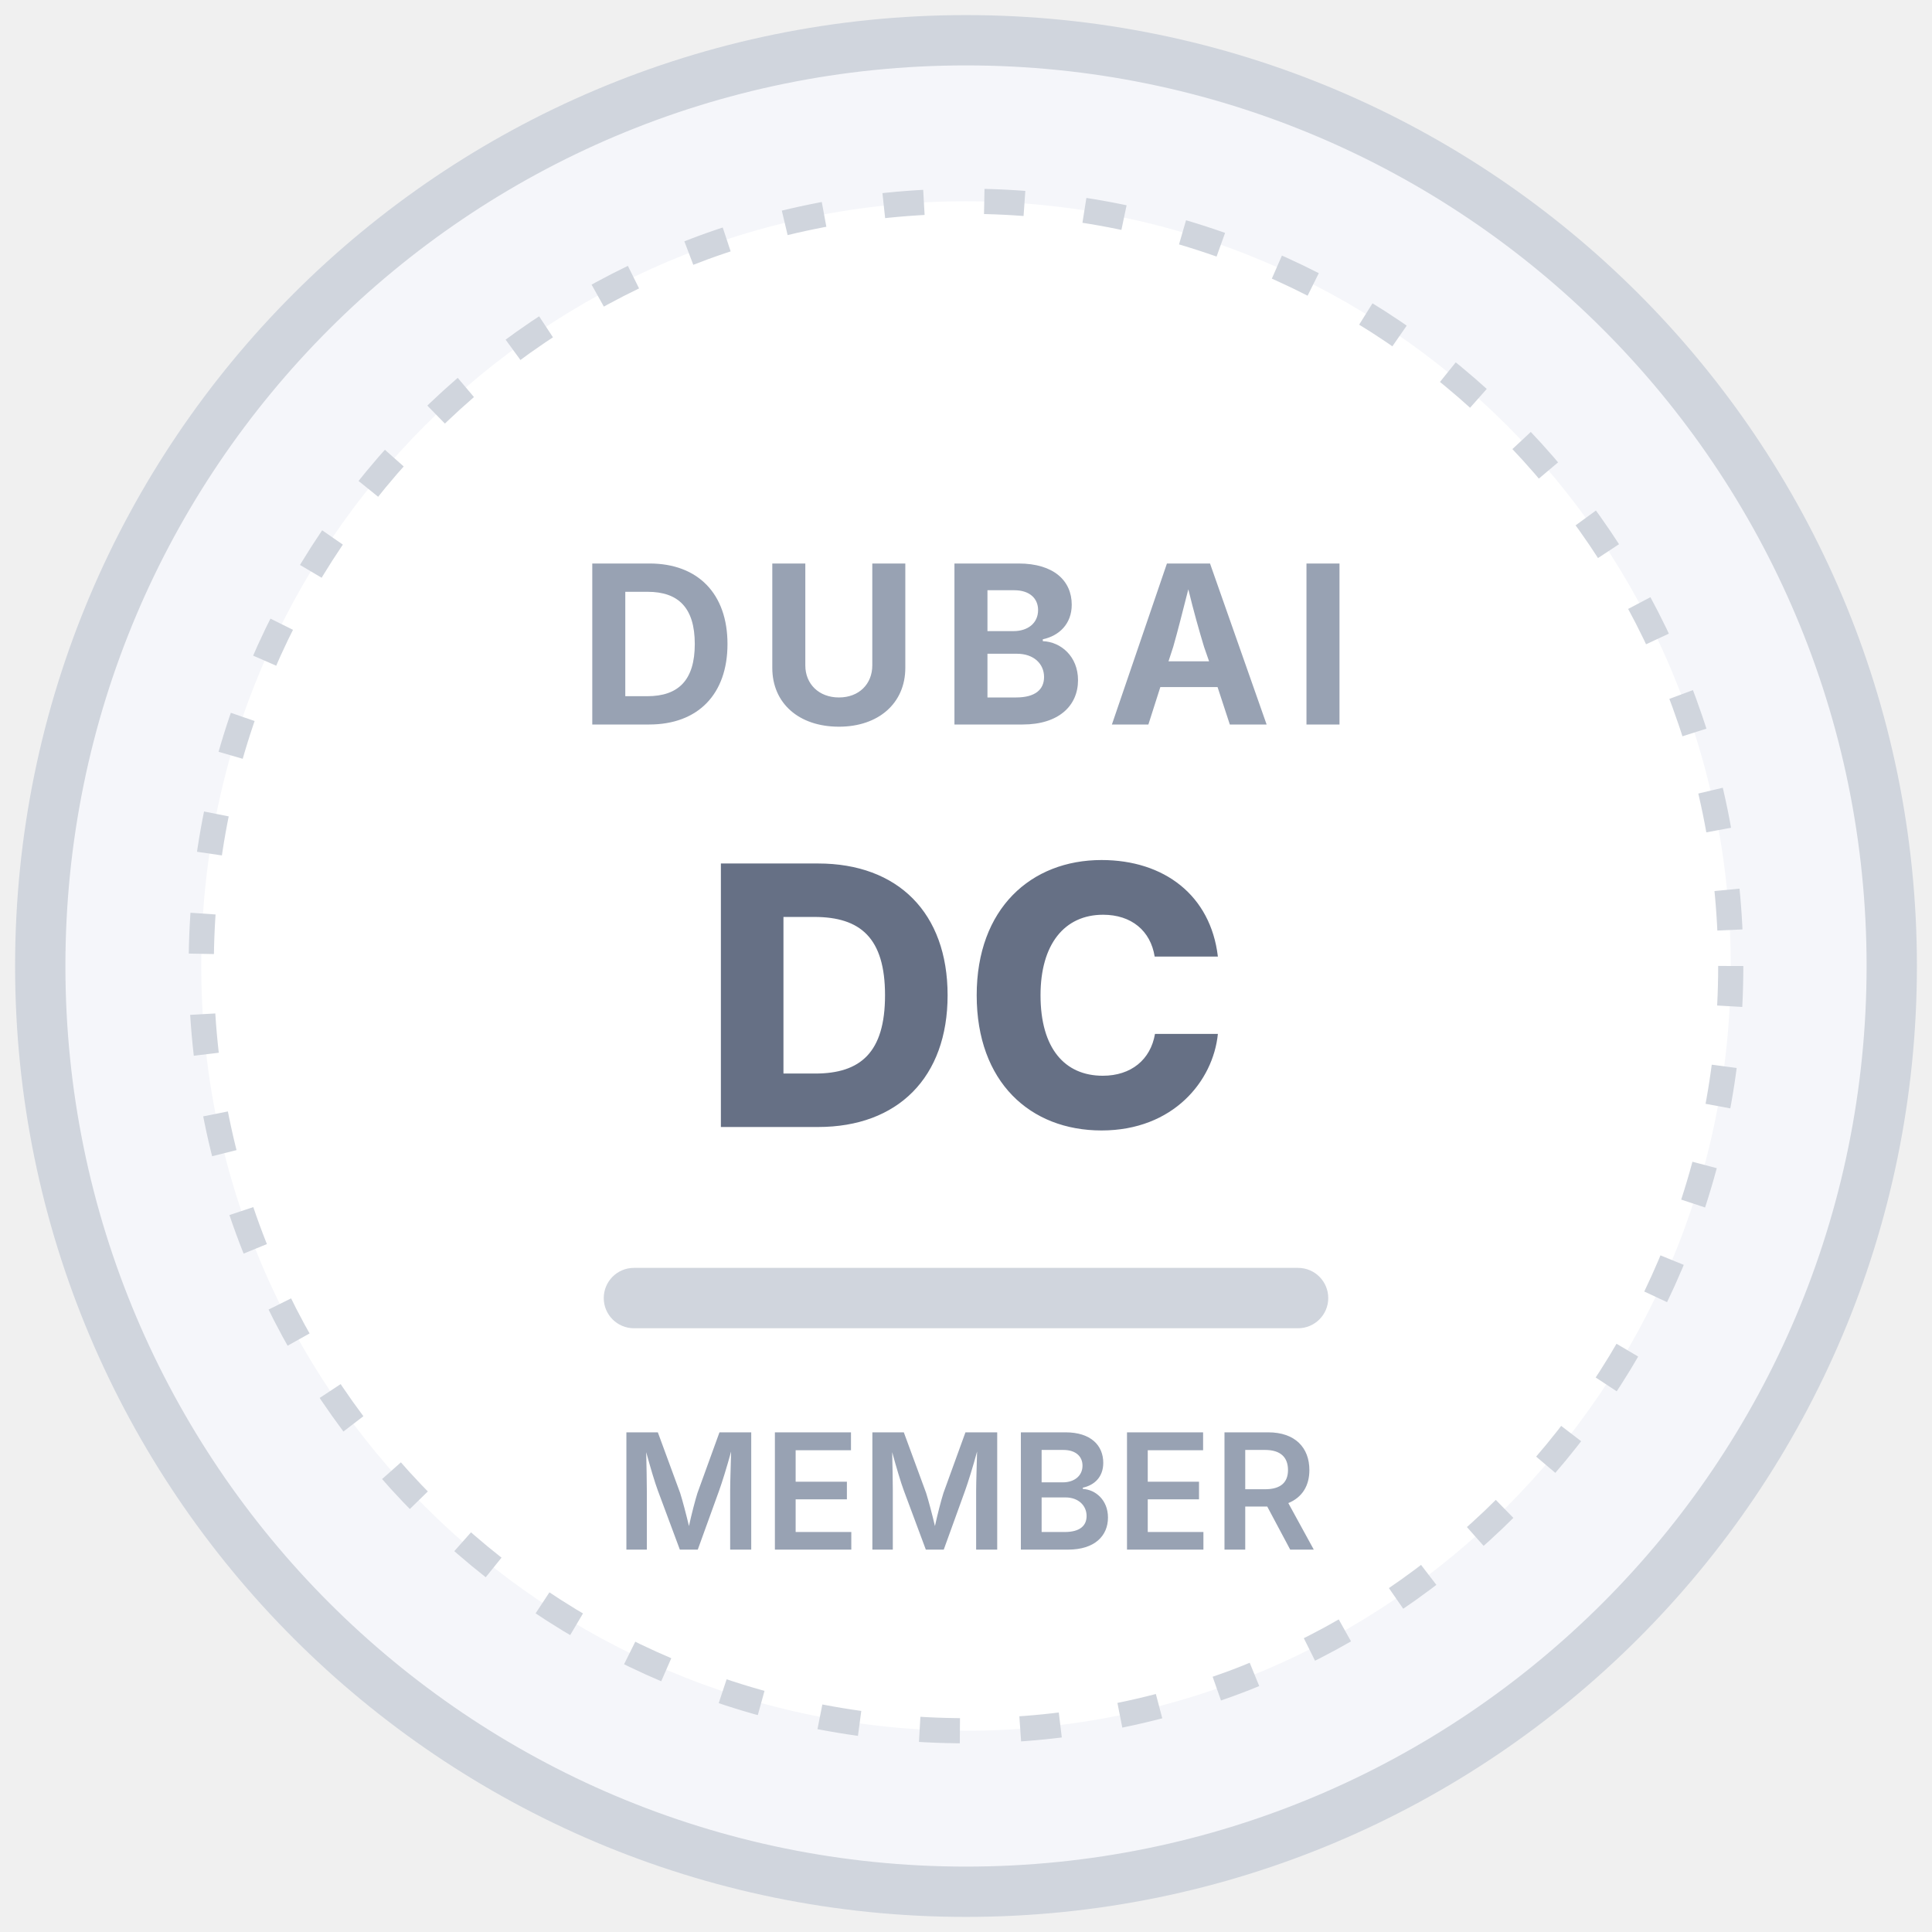
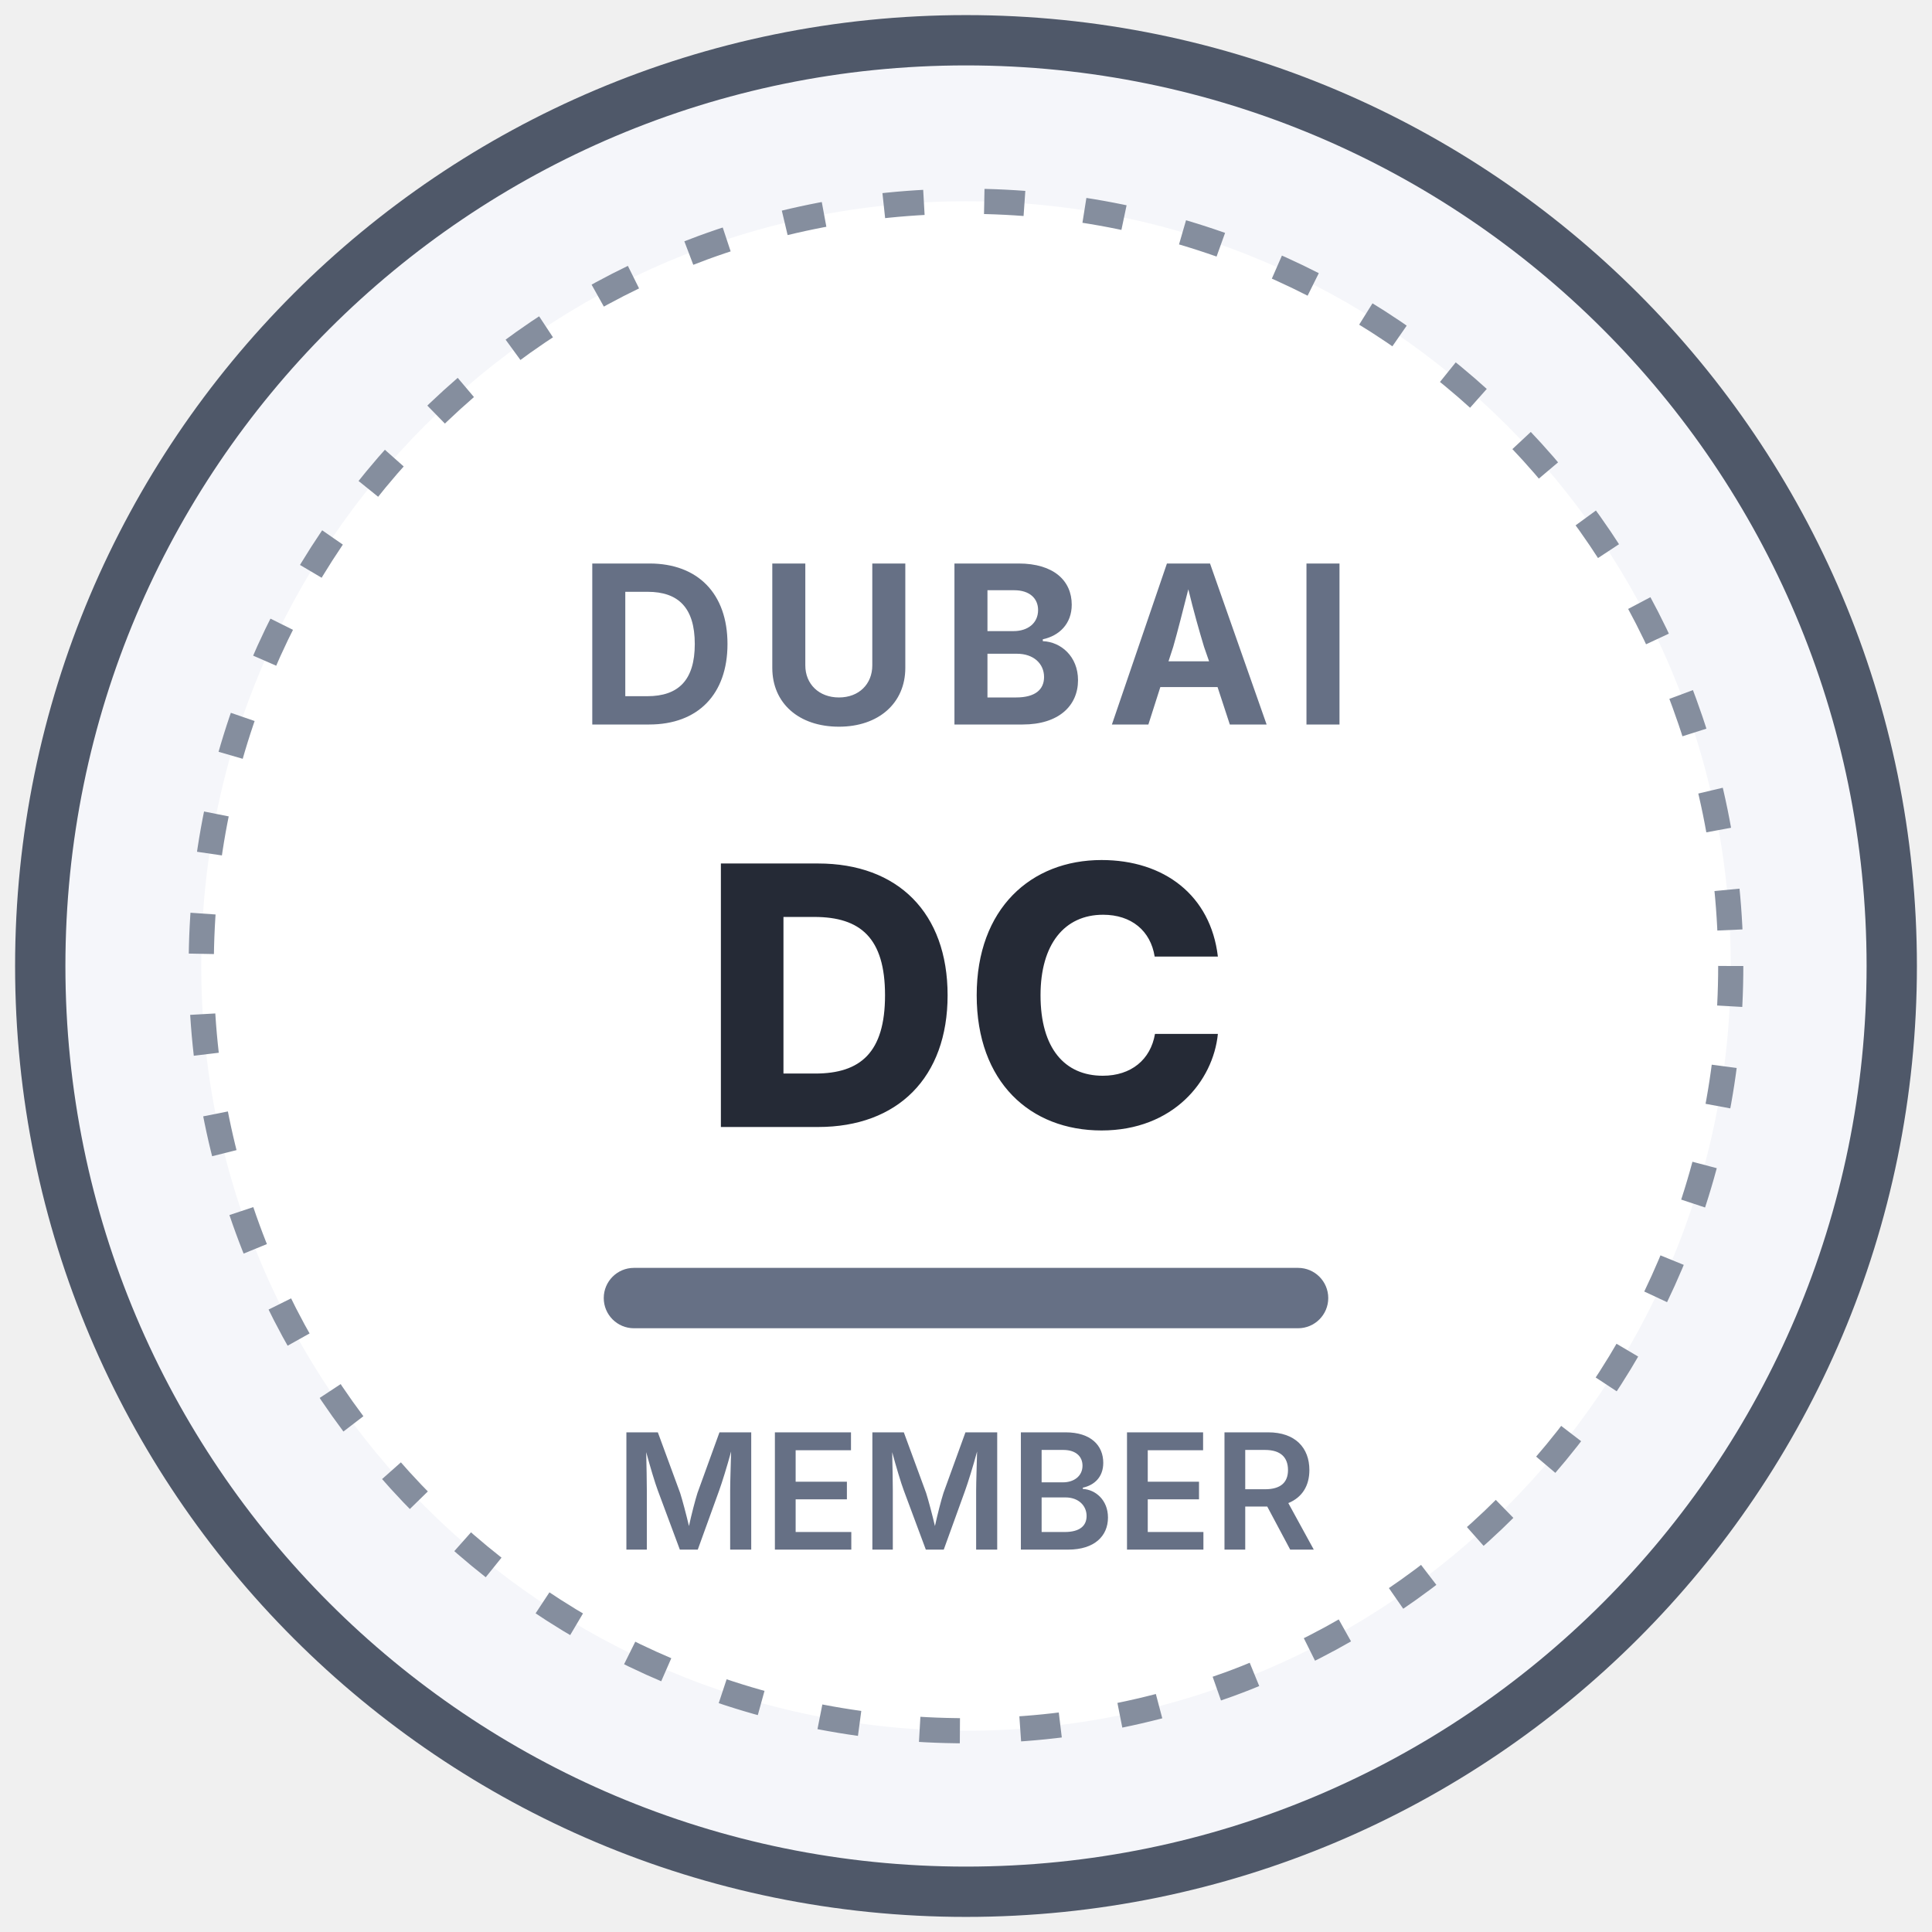
<svg xmlns="http://www.w3.org/2000/svg" viewBox="0 0 96 96" role="img" aria-hidden="true">
  <circle cx="48" cy="48" r="46" fill="#F5F6FA" />
-   <circle cx="48" cy="48" r="46" fill="none" stroke="#D0D5DD" stroke-width="2.5" />
-   <circle cx="48" cy="48" r="38" fill="#FFFFFF" stroke="#D0D5DD" stroke-width="1.25" stroke-dasharray="2 3" />
-   <text x="48" y="36" text-anchor="middle" font-family="Inter, Arial, sans-serif" font-size="11" font-weight="700" fill="#98A2B3" letter-spacing="1">DUBAI</text>
-   <text x="48" y="56" text-anchor="middle" font-family="Inter, Arial, sans-serif" font-size="18" font-weight="800" fill="#667085">DC</text>
-   <rect x="30" y="63" width="36" height="3" rx="1.5" fill="#D0D5DD" />
-   <text x="48" y="77" text-anchor="middle" font-family="Inter, Arial, sans-serif" font-size="8" font-weight="600" fill="#98A2B3">MEMBER</text>
+   <circle cx="48" cy="48" r="46" fill="none" stroke="#4F5869" stroke-width="2.5" />
+   <circle cx="48" cy="48" r="38" fill="#FFFFFF" stroke="#858E9E" stroke-width="1.25" stroke-dasharray="2 3" />
+   <text x="48" y="36" text-anchor="middle" font-family="Inter, Arial, sans-serif" font-size="11" font-weight="700" fill="#667085" letter-spacing="1">DUBAI</text>
+   <text x="48" y="56" text-anchor="middle" font-family="Inter, Arial, sans-serif" font-size="18" font-weight="800" fill="#252A36">DC</text>
+   <rect x="30" y="63" width="36" height="3" rx="1.5" fill="#667085" />
+   <text x="48" y="77" text-anchor="middle" font-family="Inter, Arial, sans-serif" font-size="8" font-weight="600" fill="#667085">MEMBER</text>
</svg>
